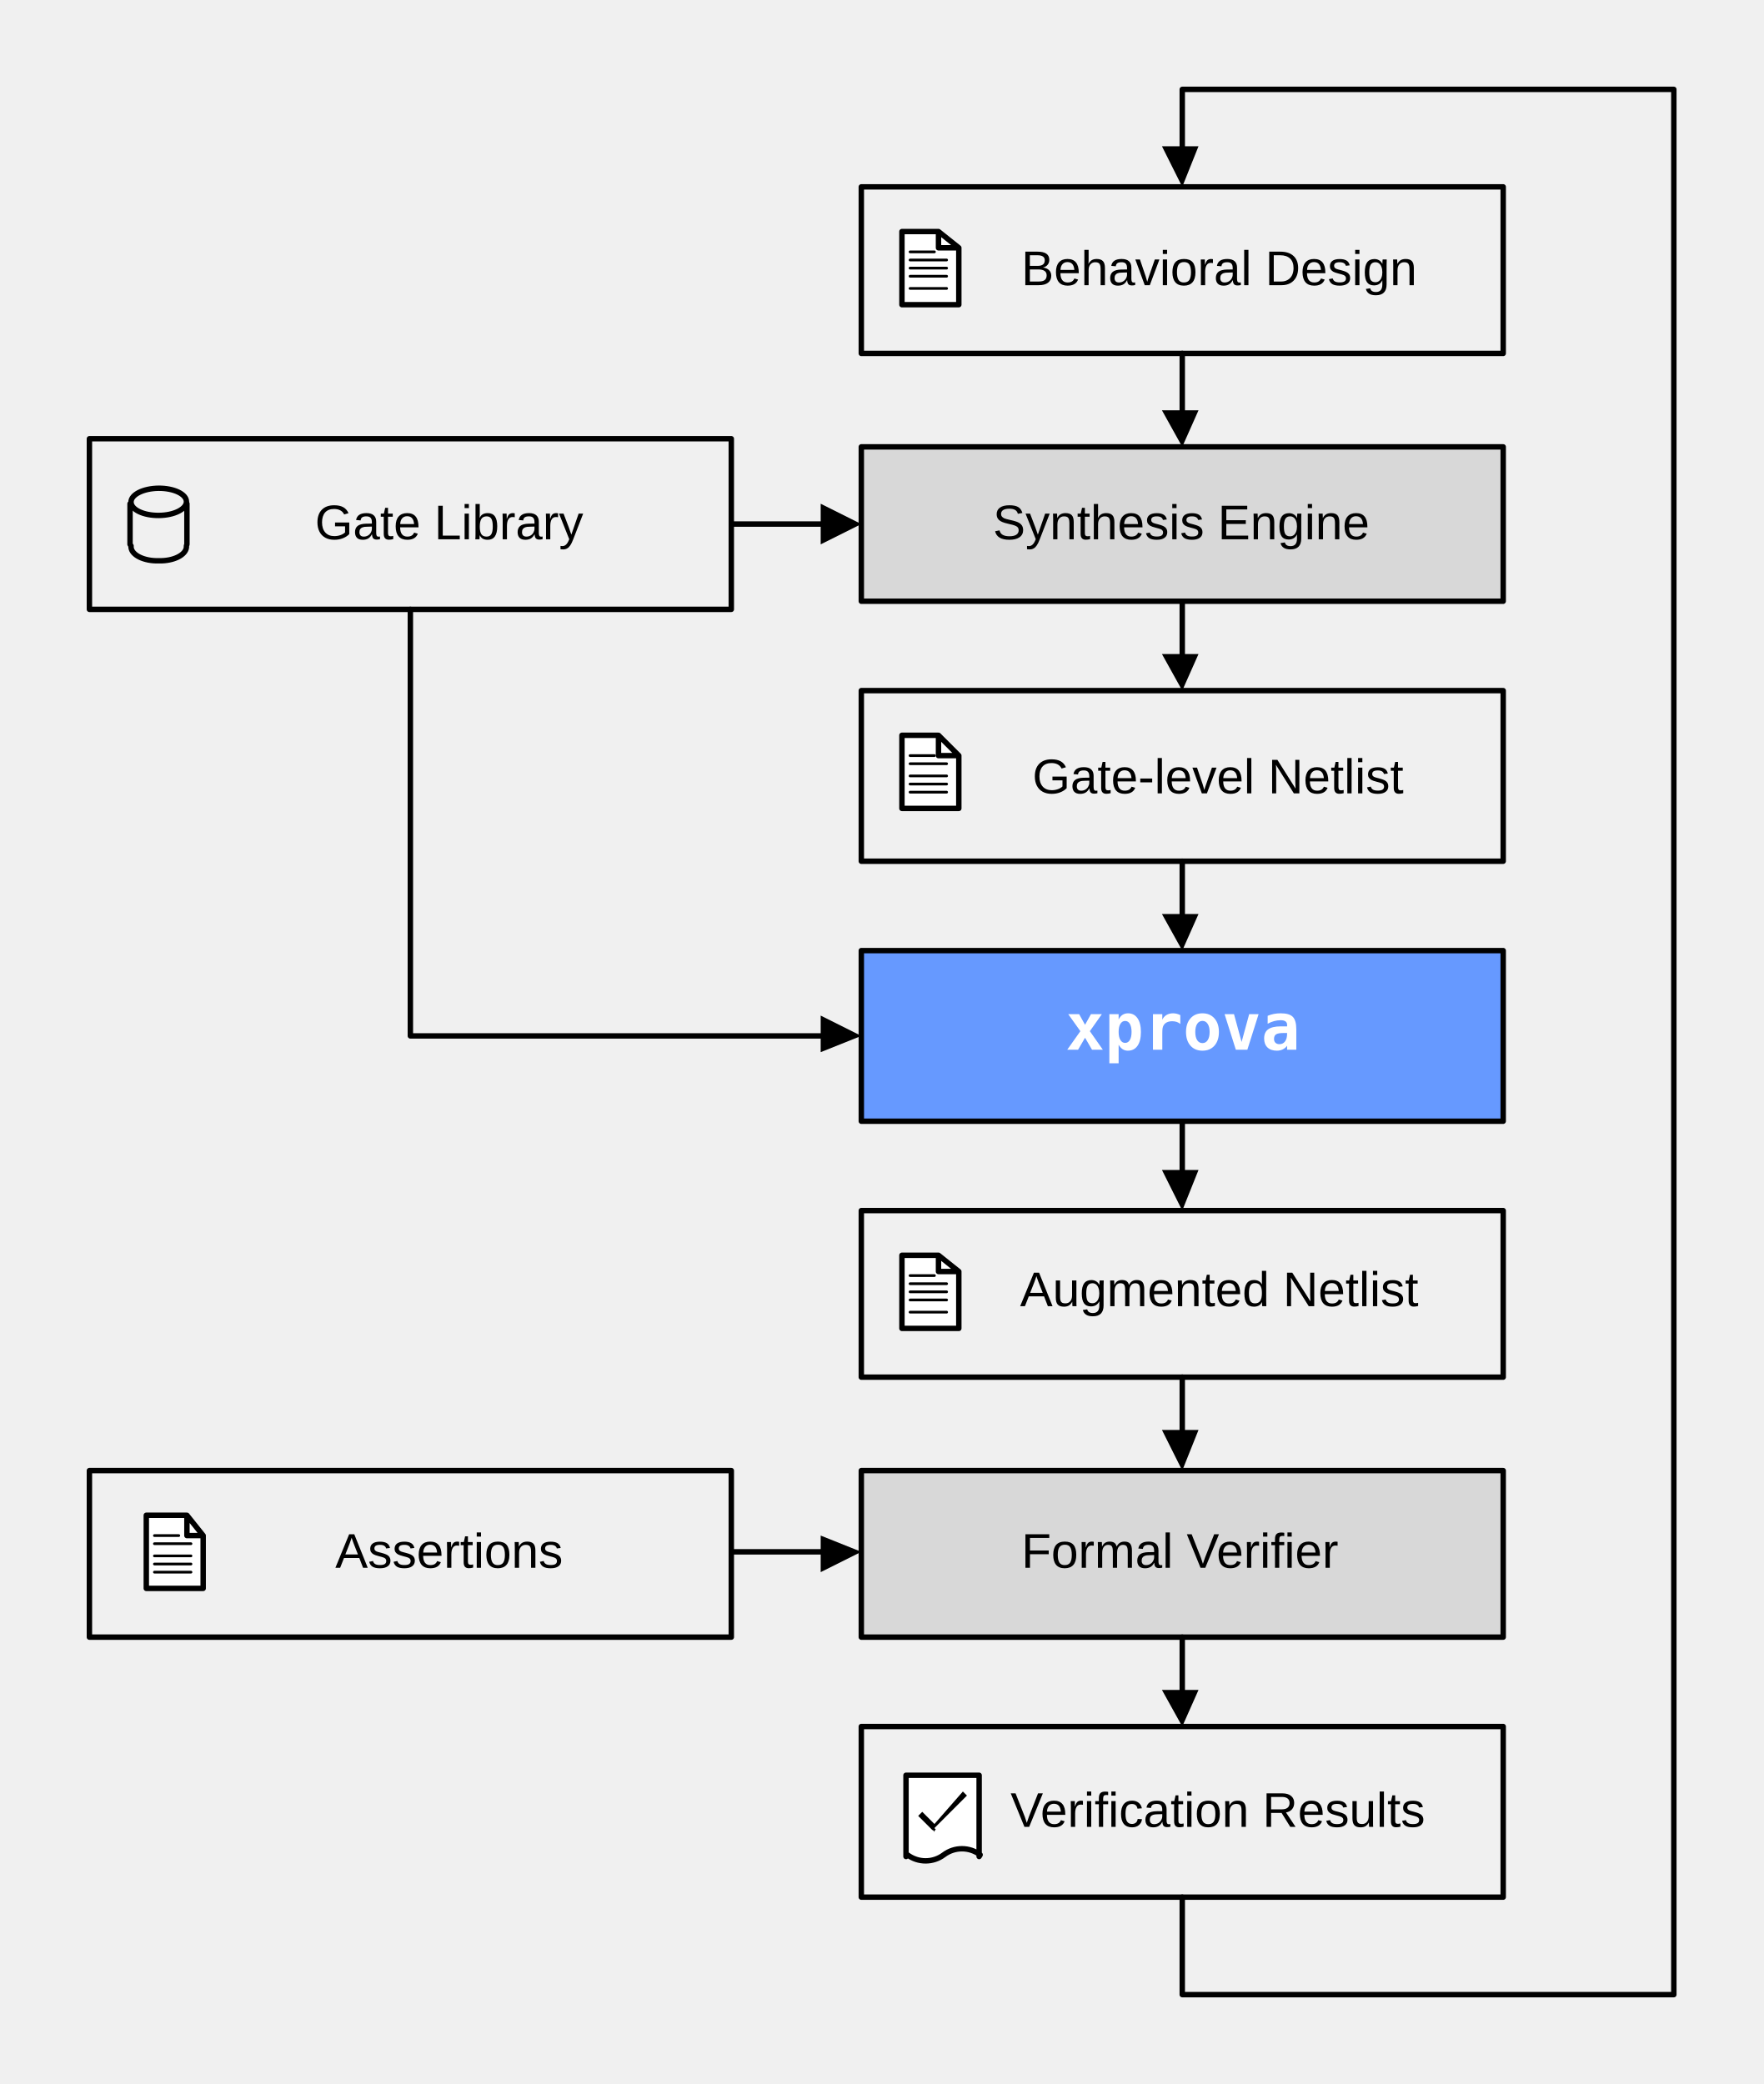
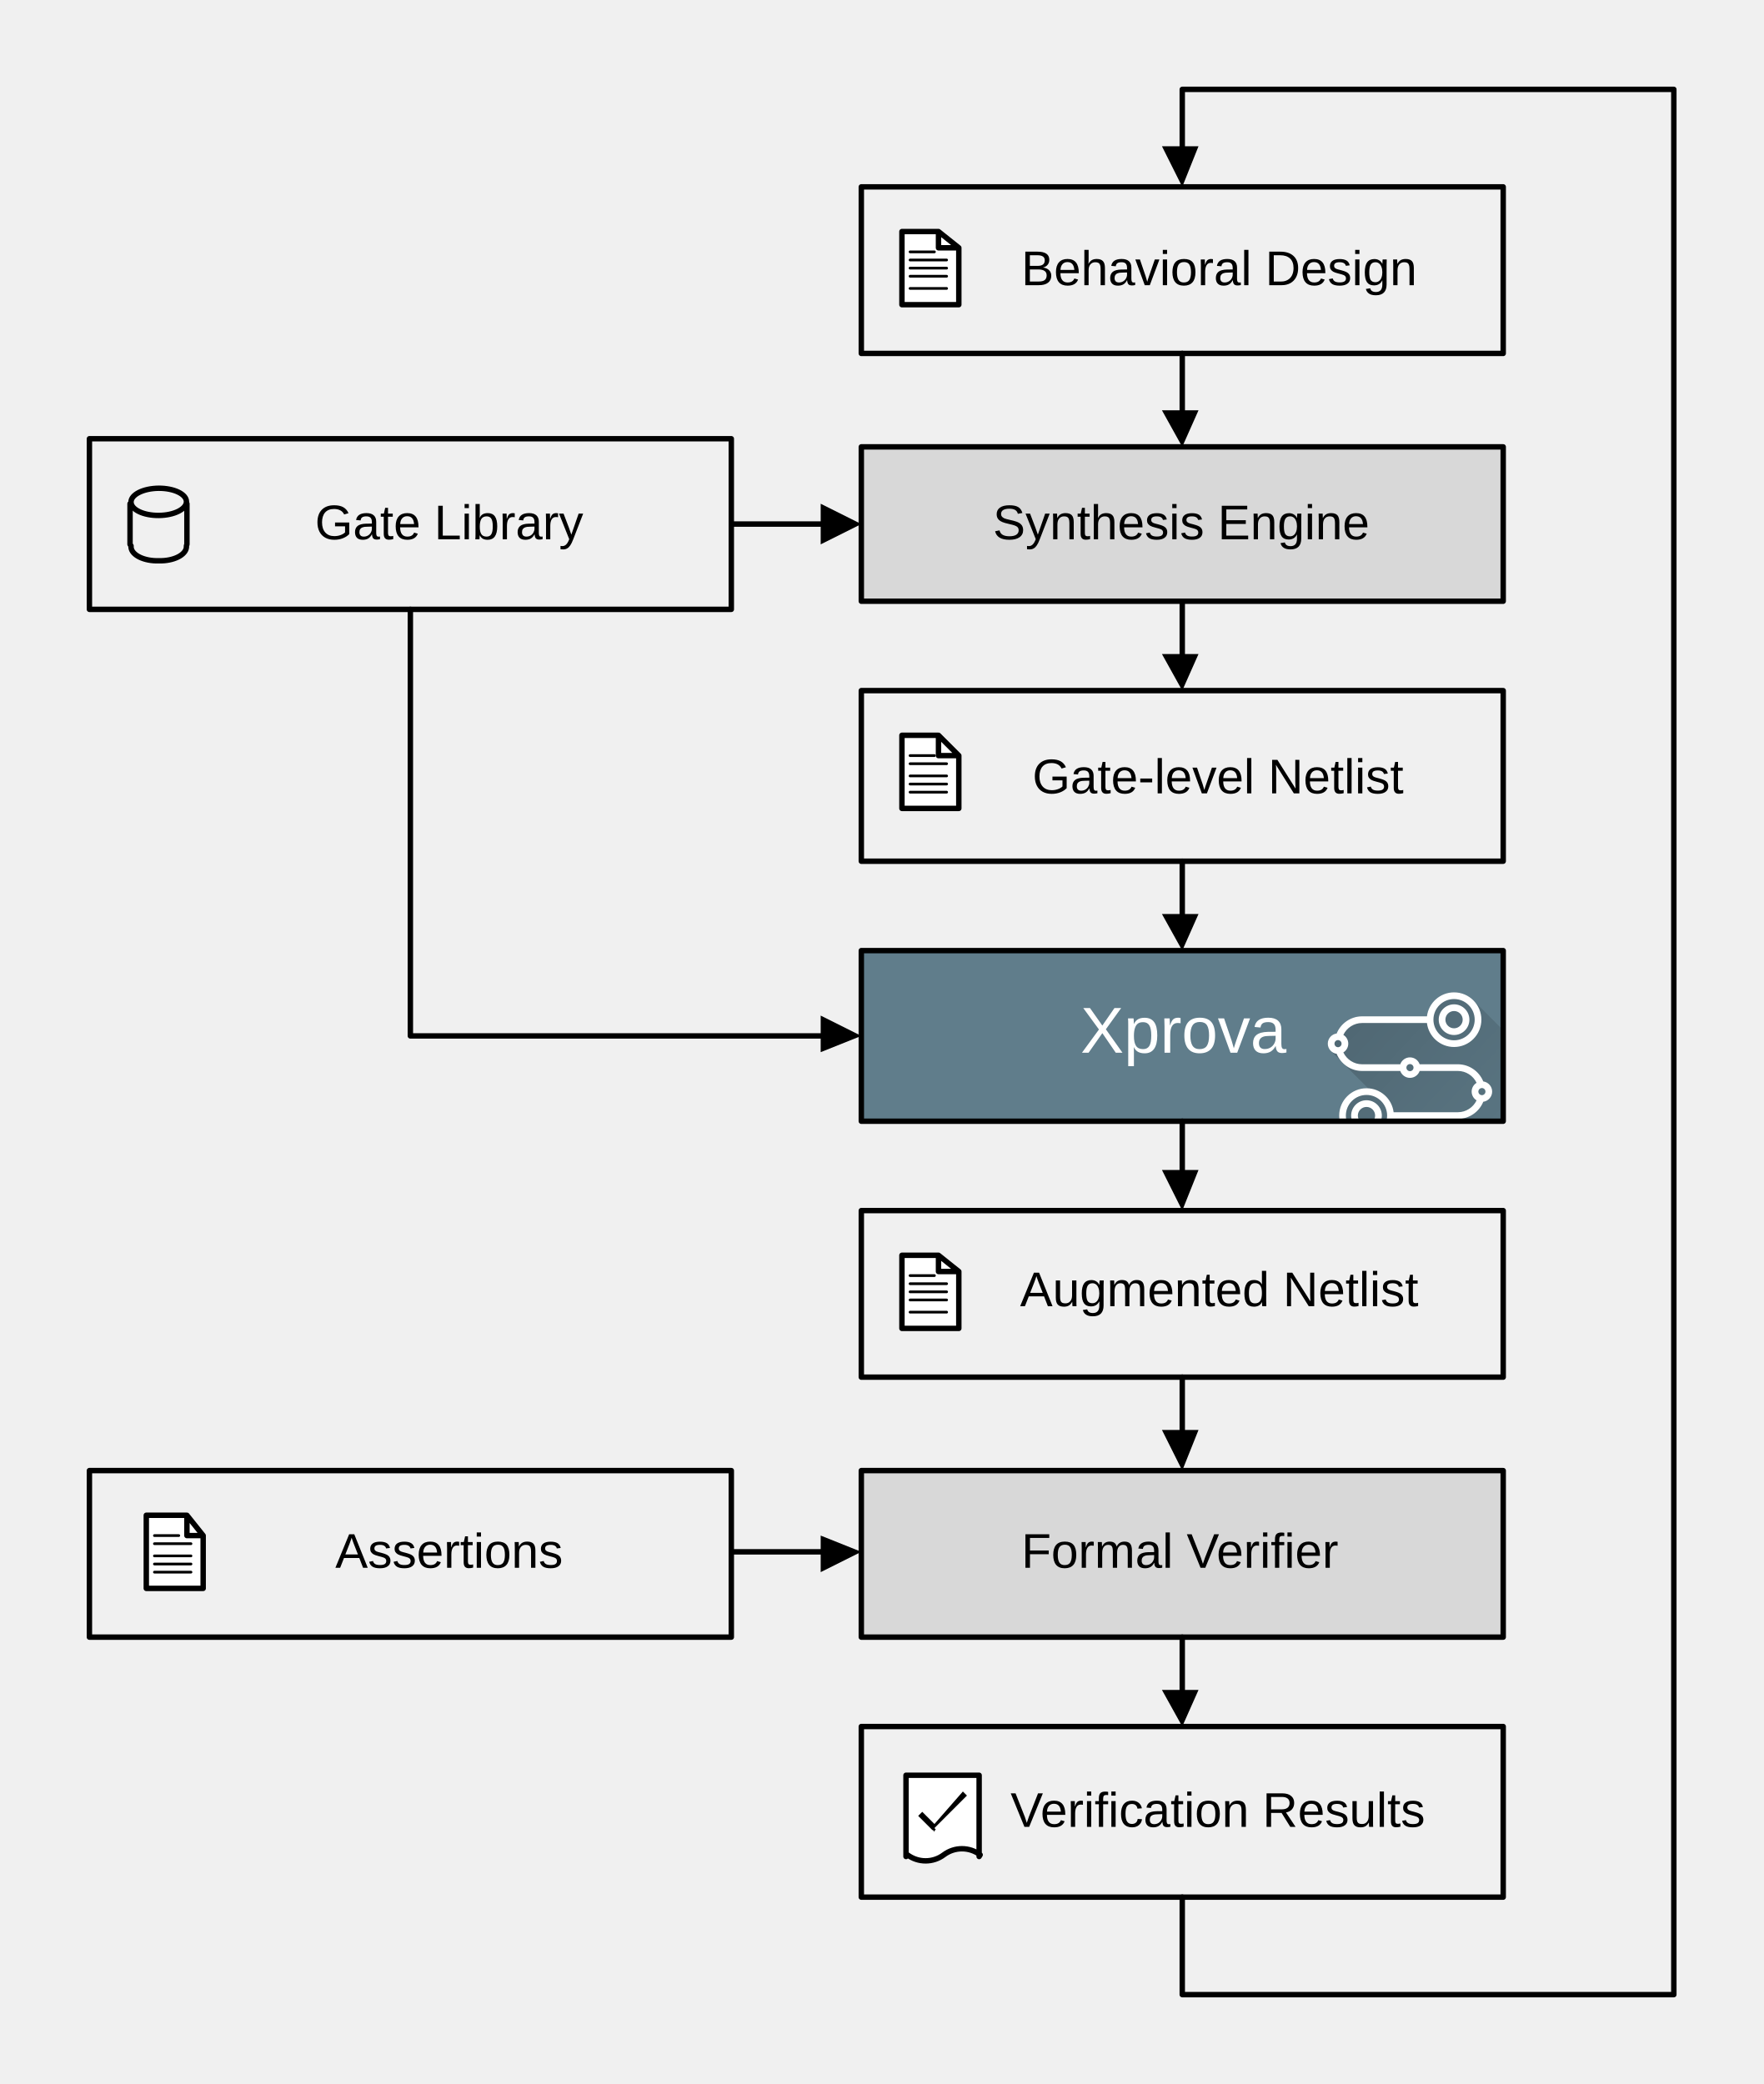
- <svg xmlns="http://www.w3.org/2000/svg" width="406.884" height="480.938" viewBox="0 0 406.884 480.937" id="svg2" version="1.1">
-   <defs id="defs4" />
+ <svg xmlns="http://www.w3.org/2000/svg" xmlns:xlink="http://www.w3.org/1999/xlink" width="406.884" height="480.938" viewBox="0 0 406.884 480.937" id="svg2" version="1.1">
+   <defs id="defs4">
+     <linearGradient gradientTransform="translate(-627.4145,-274.1337)" x1="11.104" y1="12.187" x2="50.332" y2="49.248" gradientUnits="userSpaceOnUse" id="color-1">
+       <stop offset="0" stop-color="#000000" stop-opacity="0.19" id="stop7" />
+       <stop offset="1" stop-color="#000000" stop-opacity="0" id="stop9" />
+     </linearGradient>
+     <linearGradient xlink:href="#color-1" id="linearGradient4635" gradientUnits="userSpaceOnUse" gradientTransform="translate(-627.4145,-274.1337)" x1="11.104" y1="12.187" x2="50.332" y2="49.248" />
+     <clipPath clipPathUnits="userSpaceOnUse" id="clipPath4687">
+       <path d="m -689.51,-241.723 100.726,0 0,-26.775 -100.726,0 0,26.775 z" style="fill:none;stroke:#000000;stroke-width:0.85;stroke-linecap:round;stroke-linejoin:round;stroke-miterlimit:10;stroke-dasharray:1.7, 1.7;stroke-dashoffset:0;stroke-opacity:1" id="path4689" clip-path="none" />
+     </clipPath>
+   </defs>
  <g id="layer1" transform="translate(1826.299,590.9637)">
+     <g id="g4709" transform="translate(-234.9452,1.077933)">
+       <g clip-path="url(#clipPath4687)" id="g4593" transform="matrix(1.470568,0,0,1.470568,-378.6237,22.17842)">
+         <g stroke-miterlimit="4" font-size="14" id="g4595" style="font-weight:normal;font-size:14px;font-family:'Open Sans', sans-serif;text-anchor:start;mix-blend-mode:normal;fill:#000000;stroke:none;stroke-width:1;stroke-linecap:butt;stroke-linejoin:miter;stroke-miterlimit:4;stroke-dasharray:none;stroke-dashoffset:0" transform="translate(-627.4145,-274.1337)" />
+         <g id="g4597" stroke-miterlimit="4" font-size="14" style="font-weight:normal;font-size:14px;font-family:'Open Sans', sans-serif;text-anchor:start;mix-blend-mode:normal;fill:#000000;stroke:none;stroke-width:1;stroke-linecap:butt;stroke-linejoin:miter;stroke-miterlimit:4;stroke-dasharray:none;stroke-dashoffset:0" transform="translate(-627.4145,-274.1337)">
+           <g id="g4599" />
+           <g id="g4601" />
+           <g id="g4603" />
+           <g id="g4605" />
+           <g id="g4607" />
+           <g id="g4609" />
+           <g id="g4611" />
+           <g id="g4613" />
+           <g id="g4615" />
+           <g id="g4617" />
+           <g id="g4619" />
+           <g id="g4621" />
+           <g id="g4623" />
+           <g id="g4625" />
+           <g id="g4627" />
+         </g>
+         <path d="m -705.161,-253.174 c 0,-13.277 30.654,-24.041 68.468,-24.041 37.814,0 68.468,10.763 68.468,24.041 0,13.277 -30.654,24.041 -68.468,24.041 -37.814,0 -68.468,-10.763 -68.468,-24.041 z" stroke-miterlimit="10" font-size="12" id="path4629" style="font-weight:normal;font-size:12px;font-family:sans-serif;text-anchor:start;mix-blend-mode:normal;fill:#607d8b;stroke:none;stroke-width:1;stroke-linecap:butt;stroke-linejoin:miter;stroke-miterlimit:10;stroke-dasharray:none;stroke-dashoffset:0" />
+         <path d="m -602.83,-229.142 -10.436,-10.436 c -0.776,-0.776 -1.257,-1.848 -1.257,-3.03 0,-2.364 1.923,-4.288 4.287,-4.288 0.084,0 0.168,0.002 0.251,0.007 l -3.988,-3.988 c -0.074,-0.074 -0.145,-0.151 -0.214,-0.23 0,0 0.444,0.444 0.444,0.444 10e-5,2e-5 10e-5,4e-5 10e-5,6e-5 l -0.444,-0.444 c 0,2e-5 0,5e-5 10e-5,7e-5 l -1.653,-1.653 c 0,0.001 0,0.002 0,0.003 l 0,-0.003 c -0.291,-0.291 -0.472,-0.693 -0.472,-1.137 l 4.087,4.087 c 0,0 0,0 0,0 l -4.087,-4.087 c 0,-0.814 0.608,-1.488 1.393,-1.594 0.648,-1.604 2.231,-2.693 3.978,-2.693 0,0 0,0 0,0 l 10.189,0 c 0.26,-2.118 2.069,-3.763 4.255,-3.763 1.182,0 2.254,0.481 3.03,1.257 0,0 11.045,11.045 11.045,11.045 -0.256,11.177 -9.245,20.197 -20.41,20.503 z" stroke-miterlimit="10" font-size="12" id="path4631" style="font-weight:normal;font-size:12px;font-family:sans-serif;text-anchor:start;mix-blend-mode:normal;fill:url(#linearGradient4635);stroke:none;stroke-width:1;stroke-linecap:butt;stroke-linejoin:miter;stroke-miterlimit:10;stroke-dasharray:none;stroke-dashoffset:0" />
+         <path d="m -590.518,-246.371 c 0,0.814 -0.608,1.488 -1.393,1.594 -0.648,1.604 -2.231,2.693 -3.978,2.693 l -10.091,0 c -0.26,2.118 -2.069,3.763 -4.256,3.763 -2.364,0 -4.287,-1.923 -4.287,-4.288 0,-2.364 1.923,-4.288 4.287,-4.288 2.187,0 3.996,1.645 4.256,3.763 l 10.091,0 c 1.255,0 2.399,-0.746 2.929,-1.863 -0.464,-0.283 -0.775,-0.793 -0.775,-1.375 0,-0.582 0.31,-1.092 0.775,-1.375 -0.529,-1.117 -1.673,-1.863 -2.929,-1.863 l -6.005,0 c -0.218,0.63 -0.817,1.084 -1.521,1.084 -0.703,0 -1.302,-0.454 -1.52,-1.084 l -6.005,0 c -1.747,0 -3.33,-1.09 -3.978,-2.693 -0.785,-0.106 -1.393,-0.78 -1.393,-1.594 0,-0.814 0.608,-1.488 1.393,-1.594 0.648,-1.604 2.231,-2.693 3.978,-2.693 l 10.189,0 c 0.26,-2.118 2.069,-3.763 4.255,-3.763 2.364,0 4.288,1.923 4.288,4.288 0,2.364 -1.923,4.288 -4.288,4.288 -2.186,0 -3.996,-1.645 -4.255,-3.763 l -10.189,0 c -1.255,0 -2.399,0.746 -2.929,1.863 0.464,0.283 0.774,0.793 0.774,1.375 0,0.582 -0.31,1.092 -0.774,1.375 0.529,1.117 1.673,1.863 2.929,1.863 l 6.005,0 c 0.218,-0.63 0.817,-1.084 1.52,-1.084 0.703,0 1.302,0.454 1.521,1.084 l 6.005,0 c 1.747,0 3.33,1.09 3.978,2.693 0.785,0.106 1.393,0.78 1.393,1.594 z m -16.48,3.763 c 0,-1.785 -1.452,-3.238 -3.238,-3.238 -1.785,0 -3.238,1.452 -3.238,3.238 0,1.785 1.452,3.238 3.238,3.238 1.785,0 3.238,-1.452 3.238,-3.238 z m 7.265,-15.051 c 0,1.785 1.452,3.238 3.238,3.238 1.785,0 3.238,-1.452 3.238,-3.238 0,-1.785 -1.452,-3.238 -3.238,-3.238 -1.785,0 -3.238,1.452 -3.238,3.238 z m 0.831,0 c 0,-1.327 1.079,-2.406 2.406,-2.406 1.327,0 2.406,1.079 2.406,2.406 0,1.327 -1.079,2.406 -2.406,2.406 -1.327,0 -2.406,-1.079 -2.406,-2.406 z m -8.928,15.051 c 0,1.327 -1.079,2.406 -2.406,2.406 -1.327,0 -2.406,-1.079 -2.406,-2.406 0,-1.327 1.079,-2.406 2.406,-2.406 1.327,0 2.406,1.079 2.406,2.406 z m -1.05,0 c 0,-0.748 -0.609,-1.356 -1.356,-1.356 -0.748,0 -1.356,0.608 -1.356,1.356 0,0.748 0.608,1.356 1.356,1.356 0.748,0 1.356,-0.608 1.356,-1.356 z m 11.028,-15.051 c 0,0.748 0.609,1.356 1.356,1.356 0.748,0 1.356,-0.608 1.356,-1.356 0,-0.748 -0.608,-1.356 -1.356,-1.356 -0.748,0 -1.356,0.608 -1.356,1.356 z m 6.284,11.288 c 0,-0.308 -0.251,-0.559 -0.559,-0.559 -0.025,0 -0.05,0.002 -0.075,0.005 0,6.4e-4 -0.01,0.001 -0.013,0.002 -0.267,0.042 -0.471,0.274 -0.471,0.552 0,0.278 0.204,0.509 0.47,0.552 0,5.8e-4 0.01,0.001 0.014,0.002 0.024,0.003 0.049,0.005 0.075,0.005 0.308,0 0.559,-0.251 0.559,-0.559 z m -22.576,-7.525 c 0,-0.278 -0.204,-0.509 -0.47,-0.552 0,-6.4e-4 -0.01,-10e-4 -0.013,-0.002 -0.024,-0.003 -0.049,-0.005 -0.075,-0.005 -0.308,0 -0.559,0.251 -0.559,0.559 0,0.308 0.251,0.559 0.559,0.559 0.025,0 0.051,-0.002 0.075,-0.005 0,-6.4e-4 0.01,-0.001 0.013,-0.002 0.266,-0.042 0.471,-0.274 0.471,-0.552 z m 11.288,3.763 c 0,-0.308 -0.251,-0.559 -0.559,-0.559 -0.308,0 -0.559,0.251 -0.559,0.559 0,0.308 0.251,0.559 0.559,0.559 0.308,0 0.559,-0.251 0.559,-0.559 z" stroke-miterlimit="4" font-size="14" id="path4633" style="font-weight:normal;font-size:14px;font-family:'Open Sans', sans-serif;text-anchor:start;mix-blend-mode:normal;fill:#ffffff;stroke:none;stroke-width:0;stroke-linecap:butt;stroke-linejoin:miter;stroke-miterlimit:4;stroke-dasharray:none;stroke-dashoffset:0" />
+       </g>
+       <text y="-349.101" x="-1342.018" id="text4174-4" style="font-style:normal;font-variant:normal;font-weight:bold;font-stretch:normal;font-size:11.25px;font-family:monospace;-inkscape-font-specification:'monospace Bold';writing-mode:lr-tb;fill:#ffffff;fill-opacity:1;fill-rule:nonzero;stroke:none">
+         <tspan id="tspan4176-9" x="-1342.018" y="-349.101" style="font-style:normal;font-variant:normal;font-weight:normal;font-stretch:normal;font-size:15px;font-family:Arial;-inkscape-font-specification:Arial;letter-spacing:0px;fill:#ffffff" dx="0">Xprova</tspan>
+       </text>
+     </g>
    <path d="m -1627.54,-452.214 148.125,0 0,-35.625 -148.125,0 0,35.625 z" style="fill:#d8d8d8;fill-opacity:1;fill-rule:evenodd;stroke:none" id="path4146" />
    <path d="m -1627.54,-452.214 148.125,0 0,-35.625 -148.125,0 0,35.625 z" style="fill:none;stroke:#000000;stroke-width:1.25;stroke-linecap:round;stroke-linejoin:round;stroke-miterlimit:10;stroke-dasharray:none;stroke-opacity:1" id="path4148" />
    <text style="font-variant:normal;font-weight:normal;font-size:11.25px;font-family:ARIAL;-inkscape-font-specification:ARIAL;writing-mode:lr-tb;fill:#000000;fill-opacity:1;fill-rule:nonzero;stroke:none" id="text4150" x="-1597.178" y="-466.501">
      <tspan x="-1597.178 -1589.674 -1584.049 -1577.792 -1574.667 -1568.41 -1562.153 -1556.528 -1554.029 -1548.404 -1545.278 -1537.775 -1531.518 -1525.261 -1522.762 -1516.505" y="-466.501" id="tspan4152">Synthesis Engine</tspan>
    </text>
    <path d="m -1553.478,-495.339 0,-14.062" style="fill:none;stroke:#000000;stroke-width:1.25;stroke-linecap:round;stroke-linejoin:round;stroke-miterlimit:10;stroke-dasharray:none;stroke-opacity:1" id="path4154" />
    <path d="m -1549.728,-496.276 -3.75,8.438 -4.688,-8.438 8.438,0 z" style="fill:#000000;fill-opacity:1;fill-rule:evenodd;stroke:none" id="path4156" />
    <path d="m -1553.478,-379.089 0,-13.125" style="fill:none;stroke:#000000;stroke-width:1.25;stroke-linecap:round;stroke-linejoin:round;stroke-miterlimit:10;stroke-dasharray:none;stroke-opacity:1" id="path4158" />
    <path d="m -1549.728,-380.026 -3.75,8.438 -4.688,-8.438 8.438,0 z" style="fill:#000000;fill-opacity:1;fill-rule:evenodd;stroke:none" id="path4160" />
    <path d="m -1553.478,-319.089 0,-13.125" style="fill:none;stroke:#000000;stroke-width:1.25;stroke-linecap:round;stroke-linejoin:round;stroke-miterlimit:10;stroke-dasharray:none;stroke-opacity:1" id="path4162" />
    <path d="m -1549.728,-320.964 -3.75,9.375 -4.688,-9.375 8.438,0 z" style="fill:#000000;fill-opacity:1;fill-rule:evenodd;stroke:none" id="path4164" />
    <path d="m -1635.978,-470.026 -21.562,0" style="fill:none;stroke:#000000;stroke-width:1.25;stroke-linecap:round;stroke-linejoin:round;stroke-miterlimit:10;stroke-dasharray:none;stroke-opacity:1" id="path4166" />
    <path d="m -1636.915,-474.714 9.375,4.688 -9.375,4.688 0,-9.375 z" style="fill:#000000;fill-opacity:1;fill-rule:evenodd;stroke:none" id="path4168" />
-     <path d="m -1627.54,-332.214 148.125,0 0,-39.375 -148.125,0 0,39.375 z" style="fill:#6699ff;fill-opacity:1;fill-rule:evenodd;stroke:none" id="path4170" />
-     <path d="m -1627.54,-332.214 148.125,0 0,-39.375 -148.125,0 0,39.375 z" style="fill:none;stroke:#000000;stroke-width:1.25;stroke-linecap:round;stroke-linejoin:round;stroke-miterlimit:10;stroke-dasharray:none;stroke-opacity:1" id="path4172" />
-     <text style="font-variant:normal;font-weight:bold;font-size:11.25px;font-family:monospace;-inkscape-font-specification:'monospace Bold';writing-mode:lr-tb;fill:#ffffff;fill-opacity:1;fill-rule:nonzero;stroke:none;font-style:normal;font-stretch:normal;" id="text4174" x="-1580.427" y="-348.714">
-       <tspan style="font-style:normal;font-variant:normal;font-weight:bold;font-stretch:normal;font-size:15px;font-family:monospace;-inkscape-font-specification:'monospace Bold';fill:#ffffff;" y="-348.714" x="-1580.427" id="tspan4176">xprova</tspan>
-     </text>
+     <path d="m -1627.54,-332.214 148.125,0 0,-39.375 -148.125,0 0,39.375 z" style="fill:none;stroke:#000000;stroke-width:1.25;stroke-linecap:round;stroke-linejoin:round;stroke-miterlimit:10;stroke-dasharray:none;stroke-opacity:1;stroke-dashoffset:0" id="path4172" clip-path="none" />
    <path d="m -1627.54,-213.151 148.125,0 0,-38.438 -148.125,0 0,38.438 z" style="fill:#d8d8d8;fill-opacity:1;fill-rule:evenodd;stroke:none" id="path4178" />
    <path d="m -1627.54,-213.151 148.125,0 0,-38.438 -148.125,0 0,38.438 z" style="fill:none;stroke:#000000;stroke-width:1.25;stroke-linecap:round;stroke-linejoin:round;stroke-miterlimit:10;stroke-dasharray:none;stroke-opacity:1" id="path4180" />
    <text style="font-variant:normal;font-weight:normal;font-size:11.25px;font-family:ARIAL;-inkscape-font-specification:ARIAL;writing-mode:lr-tb;fill:#000000;fill-opacity:1;fill-rule:nonzero;stroke:none" id="text4182" x="-1590.59" y="-229.151">
      <tspan x="-1590.59 -1583.718 -1577.461 -1573.715 -1564.343 -1558.087 -1555.587 -1552.462 -1544.958 -1538.701 -1534.955 -1532.456 -1529.33 -1526.831 -1520.574" y="-229.151" id="tspan4184">Formal Verifier</tspan>
    </text>
    <path d="m -1553.478,-260.026 0,-13.125" style="fill:none;stroke:#000000;stroke-width:1.25;stroke-linecap:round;stroke-linejoin:round;stroke-miterlimit:10;stroke-dasharray:none;stroke-opacity:1" id="path4186" />
    <path d="m -1549.728,-260.964 -3.75,9.375 -4.688,-9.375 8.438,0 z" style="fill:#000000;fill-opacity:1;fill-rule:evenodd;stroke:none" id="path4188" />
    <path d="m -1635.978,-232.839 -21.562,0" style="fill:none;stroke:#000000;stroke-width:1.25;stroke-linecap:round;stroke-linejoin:round;stroke-miterlimit:10;stroke-dasharray:none;stroke-opacity:1" id="path4190" />
    <path d="m -1636.915,-236.589 9.375,3.75 -9.375,4.688 0,-8.438 z" style="fill:#000000;fill-opacity:1;fill-rule:evenodd;stroke:none" id="path4192" />
    <path d="m -1796.066,-475.089 c -0.016,-1.738 2.835,-3.163 6.366,-3.2 3.533,-0.025 6.409,1.35 6.425,3.087 0.015,1.725 -2.835,3.163 -6.367,3.188 -3.531,0.037 -6.407,-1.337 -6.424,-3.075 z" style="fill:none;stroke:#000000;stroke-width:1.25;stroke-linecap:round;stroke-linejoin:round;stroke-miterlimit:10;stroke-dasharray:none;stroke-opacity:1" id="path4194" />
    <path d="m -1783.165,-474.714 0,9.375 -0.119,0.35 c 0.175,1.8 -2.402,3.35 -5.758,3.438 -0.214,0.013 -0.427,0.013 -0.641,0 -3.345,0.1 -6.2,-1.288 -6.376,-3.087 -0.011,-0.113 -0.011,-0.237 0,-0.35 l -0.233,-0.35 0,-9.375" style="fill:none;stroke:#000000;stroke-width:1.25;stroke-linecap:round;stroke-linejoin:round;stroke-miterlimit:10;stroke-dasharray:none;stroke-opacity:1" id="path4196" />
    <path d="m -1805.665,-450.339 148.125,0 0,-39.375 -148.125,0 0,39.375" style="fill:none;stroke:#000000;stroke-width:1.25;stroke-linecap:round;stroke-linejoin:round;stroke-miterlimit:10;stroke-dasharray:none;stroke-opacity:1" id="path4198" />
    <text style="font-variant:normal;font-weight:normal;font-size:11.25px;font-family:ARIAL;-inkscape-font-specification:ARIAL;writing-mode:lr-tb;fill:#000000;fill-opacity:1;fill-rule:nonzero;stroke:none" id="text4200" x="-1753.609" y="-466.501">
      <tspan x="-1753.609 -1744.858 -1738.602 -1735.476 -1729.219 -1726.094 -1719.837 -1717.338 -1711.081 -1707.334 -1701.078 -1697.331" y="-466.501" id="tspan4202">Gate Library</tspan>
    </text>
    <path d="m -1553.478,-439.089 0,-13.125" style="fill:none;stroke:#000000;stroke-width:1.25;stroke-linecap:round;stroke-linejoin:round;stroke-miterlimit:10;stroke-dasharray:none;stroke-opacity:1" id="path4204" />
    <path d="m -1549.728,-440.026 -3.75,8.438 -4.688,-8.438 8.438,0 z" style="fill:#000000;fill-opacity:1;fill-rule:evenodd;stroke:none" id="path4206" />
    <path d="m -1635.978,-351.901 -95.625,0 0,-98.438" style="fill:none;stroke:#000000;stroke-width:1.25;stroke-linecap:round;stroke-linejoin:round;stroke-miterlimit:10;stroke-dasharray:none;stroke-opacity:1" id="path4208" />
    <path d="m -1636.915,-356.589 9.375,4.688 -9.375,3.75 0,-8.438 z" style="fill:#000000;fill-opacity:1;fill-rule:evenodd;stroke:none" id="path4210" />
    <path d="m -1553.478,-200.026 0,-13.125" style="fill:none;stroke:#000000;stroke-width:1.25;stroke-linecap:round;stroke-linejoin:round;stroke-miterlimit:10;stroke-dasharray:none;stroke-opacity:1" id="path4212" />
    <path d="m -1549.728,-200.964 -3.75,8.438 -4.688,-8.438 8.438,0 z" style="fill:#000000;fill-opacity:1;fill-rule:evenodd;stroke:none" id="path4214" />
    <path d="m -1553.478,-555.339 0,-15 113.438,0 0,439.688 -113.438,0 0,-22.5" style="fill:none;stroke:#000000;stroke-width:1.25;stroke-linecap:round;stroke-linejoin:round;stroke-miterlimit:10;stroke-dasharray:none;stroke-opacity:1" id="path4216" />
    <path d="m -1549.728,-557.214 -3.75,9.375 -4.688,-9.375 8.438,0 z" style="fill:#000000;fill-opacity:1;fill-rule:evenodd;stroke:none" id="path4218" />
    <path d="m -1627.54,-392.214 148.125,0 0,-39.375 -148.125,0 0,39.375" style="fill:none;stroke:#000000;stroke-width:1.25;stroke-linecap:round;stroke-linejoin:round;stroke-miterlimit:10;stroke-dasharray:none;stroke-opacity:1" id="path4220" />
    <path d="m -1609.728,-421.276 4.688,4.688 -4.688,0 0,-4.688 z m -8.438,0 0,16.875 13.125,0 0,-12.188 -4.688,0 0,-4.688 -8.438,0 z" style="fill:#ffffff;fill-opacity:1;fill-rule:evenodd;stroke:none" id="path4238" />
    <path d="m -1609.728,-421.276 4.688,4.688 -4.688,0 0,-4.688 z m -8.438,0 0,16.875 13.125,0 0,-12.188 -4.688,0 0,-4.688 -8.438,0 z" style="fill:none;stroke:#000000;stroke-width:1.25;stroke-linecap:round;stroke-linejoin:round;stroke-miterlimit:10;stroke-dasharray:none;stroke-opacity:1" id="path4240" />
    <path d="m -1616.29,-408.151 8.438,0" style="fill:none;stroke:#000000;stroke-width:0.625;stroke-linecap:round;stroke-linejoin:round;stroke-miterlimit:10;stroke-dasharray:none;stroke-opacity:1" id="path4242" />
    <path d="m -1616.29,-410.026 8.438,0" style="fill:none;stroke:#000000;stroke-width:0.625;stroke-linecap:round;stroke-linejoin:round;stroke-miterlimit:10;stroke-dasharray:none;stroke-opacity:1" id="path4244" />
    <path d="m -1616.29,-414.714 8.438,0" style="fill:none;stroke:#000000;stroke-width:0.625;stroke-linecap:round;stroke-linejoin:round;stroke-miterlimit:10;stroke-dasharray:none;stroke-opacity:1" id="path4246" />
    <path d="m -1616.29,-411.901 8.438,0" style="fill:none;stroke:#000000;stroke-width:0.625;stroke-linecap:round;stroke-linejoin:round;stroke-miterlimit:10;stroke-dasharray:none;stroke-opacity:1" id="path4248" />
    <path d="m -1616.29,-416.589 5.625,0" style="fill:none;stroke:#000000;stroke-width:0.625;stroke-linecap:round;stroke-linejoin:round;stroke-miterlimit:10;stroke-dasharray:none;stroke-opacity:1" id="path4250" />
    <path d="m -1627.54,-273.151 148.125,0 0,-38.438 -148.125,0 0,38.438" style="fill:none;stroke:#000000;stroke-width:1.25;stroke-linecap:round;stroke-linejoin:round;stroke-miterlimit:10;stroke-dasharray:none;stroke-opacity:1" id="path4252" />
    <path d="m -1609.728,-301.276 4.688,3.75 -4.688,0 0,-3.75 z m -8.438,0 0,16.875 13.125,0 0,-13.125 -4.688,0 0,-3.75 -8.438,0 z" style="fill:#ffffff;fill-opacity:1;fill-rule:evenodd;stroke:none" id="path4278" />
    <path d="m -1609.728,-301.276 4.688,3.75 -4.688,0 0,-3.75 z m -8.438,0 0,16.875 13.125,0 0,-13.125 -4.688,0 0,-3.75 -8.438,0 z" style="fill:none;stroke:#000000;stroke-width:1.25;stroke-linecap:round;stroke-linejoin:round;stroke-miterlimit:10;stroke-dasharray:none;stroke-opacity:1" id="path4280" />
    <path d="m -1616.29,-288.151 8.438,0" style="fill:none;stroke:#000000;stroke-width:0.625;stroke-linecap:round;stroke-linejoin:round;stroke-miterlimit:10;stroke-dasharray:none;stroke-opacity:1" id="path4282" />
    <path d="m -1616.29,-290.964 8.438,0" style="fill:none;stroke:#000000;stroke-width:0.625;stroke-linecap:round;stroke-linejoin:round;stroke-miterlimit:10;stroke-dasharray:none;stroke-opacity:1" id="path4284" />
    <path d="m -1616.29,-294.714 8.438,0" style="fill:none;stroke:#000000;stroke-width:0.625;stroke-linecap:round;stroke-linejoin:round;stroke-miterlimit:10;stroke-dasharray:none;stroke-opacity:1" id="path4286" />
    <path d="m -1616.29,-292.839 8.438,0" style="fill:none;stroke:#000000;stroke-width:0.625;stroke-linecap:round;stroke-linejoin:round;stroke-miterlimit:10;stroke-dasharray:none;stroke-opacity:1" id="path4288" />
    <path d="m -1616.29,-296.589 5.625,0" style="fill:none;stroke:#000000;stroke-width:0.625;stroke-linecap:round;stroke-linejoin:round;stroke-miterlimit:10;stroke-dasharray:none;stroke-opacity:1" id="path4290" />
    <path d="m -1805.665,-213.151 148.125,0 0,-38.438 -148.125,0 0,38.438" style="fill:none;stroke:#000000;stroke-width:1.25;stroke-linecap:round;stroke-linejoin:round;stroke-miterlimit:10;stroke-dasharray:none;stroke-opacity:1" id="path4292" />
    <text style="font-variant:normal;font-weight:normal;font-size:11.25px;font-family:ARIAL;-inkscape-font-specification:ARIAL;writing-mode:lr-tb;fill:#000000;fill-opacity:1;fill-rule:nonzero;stroke:none" id="text4294" x="-1748.918" y="-229.151">
      <tspan x="-1748.918 -1741.414 -1735.789 -1730.164 -1723.907 -1720.161 -1717.035 -1714.536 -1708.279 -1702.023" y="-229.151" id="tspan4296">Assertions</tspan>
    </text>
    <path d="m -1783.165,-241.276 3.75,4.688 -3.75,0 0,-4.688 z m -9.375,0 0,16.875 13.125,0 0,-12.188 -3.75,0 0,-4.688 -9.375,0 z" style="fill:#ffffff;fill-opacity:1;fill-rule:evenodd;stroke:none" id="path4298" />
    <path d="m -1783.165,-241.276 3.75,4.688 -3.75,0 0,-4.688 z m -9.375,0 0,16.875 13.125,0 0,-12.188 -3.75,0 0,-4.688 -9.375,0 z" style="fill:none;stroke:#000000;stroke-width:1.25;stroke-linecap:round;stroke-linejoin:round;stroke-miterlimit:10;stroke-dasharray:none;stroke-opacity:1" id="path4300" />
    <path d="m -1790.665,-228.151 8.438,0" style="fill:none;stroke:#000000;stroke-width:0.625;stroke-linecap:round;stroke-linejoin:round;stroke-miterlimit:10;stroke-dasharray:none;stroke-opacity:1" id="path4302" />
    <path d="m -1790.665,-230.026 8.438,0" style="fill:none;stroke:#000000;stroke-width:0.625;stroke-linecap:round;stroke-linejoin:round;stroke-miterlimit:10;stroke-dasharray:none;stroke-opacity:1" id="path4304" />
    <path d="m -1790.665,-234.714 8.438,0" style="fill:none;stroke:#000000;stroke-width:0.625;stroke-linecap:round;stroke-linejoin:round;stroke-miterlimit:10;stroke-dasharray:none;stroke-opacity:1" id="path4306" />
    <path d="m -1790.665,-231.901 8.438,0" style="fill:none;stroke:#000000;stroke-width:0.625;stroke-linecap:round;stroke-linejoin:round;stroke-miterlimit:10;stroke-dasharray:none;stroke-opacity:1" id="path4308" />
    <path d="m -1790.665,-236.589 5.625,0" style="fill:none;stroke:#000000;stroke-width:0.625;stroke-linecap:round;stroke-linejoin:round;stroke-miterlimit:10;stroke-dasharray:none;stroke-opacity:1" id="path4310" />
    <path d="m -1617.228,-162.526 0,-18.75 16.875,0 0,18.75 0.237,-0.393 c -2.487,-1.865 -5.9,-1.865 -8.387,0 -2.487,1.865 -5.912,1.865 -8.4,0 l -0.325,0.393 z" style="fill:#ffffff;fill-opacity:1;fill-rule:evenodd;stroke:none" id="path4312" />
    <path d="m -1617.228,-162.526 0,-18.75 16.875,0 0,18.75 0.237,-0.393 c -2.487,-1.865 -5.9,-1.865 -8.387,0 -2.487,1.865 -5.912,1.865 -8.4,0 l -0.325,0.393 z" style="fill:none;stroke:#000000;stroke-width:1.25;stroke-linecap:round;stroke-linejoin:round;stroke-miterlimit:10;stroke-dasharray:none;stroke-opacity:1" id="path4314" />
    <path d="m -1627.54,-153.151 148.125,0 0,-39.375 -148.125,0 0,39.375" style="fill:none;stroke:#000000;stroke-width:1.25;stroke-linecap:round;stroke-linejoin:round;stroke-miterlimit:10;stroke-dasharray:none;stroke-opacity:1" id="path4316" />
    <text style="font-variant:normal;font-weight:normal;font-size:11.25px;font-family:ARIAL;-inkscape-font-specification:ARIAL;writing-mode:lr-tb;fill:#000000;fill-opacity:1;fill-rule:nonzero;stroke:none" id="text4318" x="-1593.103" y="-169.366">
      <tspan x="-1593.103 -1585.599 -1579.342 -1575.596 -1573.097 -1569.971 -1567.472 -1561.847 -1555.59 -1552.464 -1549.965 -1543.708 -1537.451 -1534.326 -1526.201 -1519.945 -1514.32 -1508.063 -1505.564 -1502.438" y="-169.366" id="tspan4320">Verification Results</tspan>
    </text>
    <path d="m -1610.353,-168.767 c -0.138,0.133 -0.325,0.242 -0.312,0.616 l -0.175,-0.374 c -0.163,0 -0.35,-0.115 -0.762,-0.564 l -2.812,-2.812 0.938,-0.938 2.812,2.812 6.562,-7.5 0.938,0.938 -7.5,7.5 0.312,0.321 z" style="fill:#000000;fill-opacity:1;fill-rule:evenodd;stroke:none" id="path4322" />
    <path d="m -1627.54,-509.401 148.125,0 0,-38.438 -148.125,0 0,38.438" style="fill:none;stroke:#000000;stroke-width:1.25;stroke-linecap:round;stroke-linejoin:round;stroke-miterlimit:10;stroke-dasharray:none;stroke-opacity:1" id="path4324" />
    <text style="font-variant:normal;font-weight:normal;font-size:11.25px;font-family:ARIAL;-inkscape-font-specification:ARIAL;writing-mode:lr-tb;fill:#000000;fill-opacity:1;fill-rule:nonzero;stroke:none" id="text4326" x="-1590.615" y="-525.151">
      <tspan x="-1590.615 -1583.112 -1576.855 -1570.598 -1564.341 -1558.716 -1556.217 -1549.96 -1546.214 -1539.957 -1537.458 -1534.332 -1526.208 -1519.951 -1514.326 -1511.827 -1505.57" y="-525.151" id="tspan4328">Behavioral Design</tspan>
    </text>
    <path d="m -1609.728,-537.526 4.688,3.75 -4.688,0 0,-3.75 z m -8.438,0 0,16.875 13.125,0 0,-13.125 -4.688,0 0,-3.75 -8.438,0 z" style="fill:#ffffff;fill-opacity:1;fill-rule:evenodd;stroke:none" id="path4330" />
    <path d="m -1609.728,-537.526 4.688,3.75 -4.688,0 0,-3.75 z m -8.438,0 0,16.875 13.125,0 0,-13.125 -4.688,0 0,-3.75 -8.438,0 z" style="fill:none;stroke:#000000;stroke-width:1.25;stroke-linecap:round;stroke-linejoin:round;stroke-miterlimit:10;stroke-dasharray:none;stroke-opacity:1" id="path4332" />
    <path d="m -1616.29,-524.401 8.438,0" style="fill:none;stroke:#000000;stroke-width:0.625;stroke-linecap:round;stroke-linejoin:round;stroke-miterlimit:10;stroke-dasharray:none;stroke-opacity:1" id="path4334" />
    <path d="m -1616.29,-527.214 8.438,0" style="fill:none;stroke:#000000;stroke-width:0.625;stroke-linecap:round;stroke-linejoin:round;stroke-miterlimit:10;stroke-dasharray:none;stroke-opacity:1" id="path4336" />
    <path d="m -1616.29,-530.964 8.438,0" style="fill:none;stroke:#000000;stroke-width:0.625;stroke-linecap:round;stroke-linejoin:round;stroke-miterlimit:10;stroke-dasharray:none;stroke-opacity:1" id="path4338" />
    <path d="m -1616.29,-529.089 8.438,0" style="fill:none;stroke:#000000;stroke-width:0.625;stroke-linecap:round;stroke-linejoin:round;stroke-miterlimit:10;stroke-dasharray:none;stroke-opacity:1" id="path4340" />
    <path d="m -1616.29,-532.839 5.625,0" style="fill:none;stroke:#000000;stroke-width:0.625;stroke-linecap:round;stroke-linejoin:round;stroke-miterlimit:10;stroke-dasharray:none;stroke-opacity:1" id="path4342" />
    <text style="font-variant:normal;font-weight:normal;font-size:11.25px;font-family:ARIAL;-inkscape-font-specification:ARIAL;writing-mode:lr-tb;fill:#000000;fill-opacity:1;fill-rule:nonzero;stroke:none" id="text4182-5" x="-1590.893" y="-289.523">
      <tspan id="tspan4184-1" x="-1590.893" y="-289.523">Augmented Netlist</tspan>
    </text>
    <text style="font-variant:normal;font-weight:normal;font-size:11.25px;font-family:ARIAL;-inkscape-font-specification:ARIAL;writing-mode:lr-tb;fill:#000000;fill-opacity:1;fill-rule:nonzero;stroke:none" id="text4182-5-7" x="-1588.058" y="-407.87">
      <tspan id="tspan4184-1-7" x="-1588.058" y="-407.87">Gate-level Netlist</tspan>
    </text>
  </g>
</svg>
